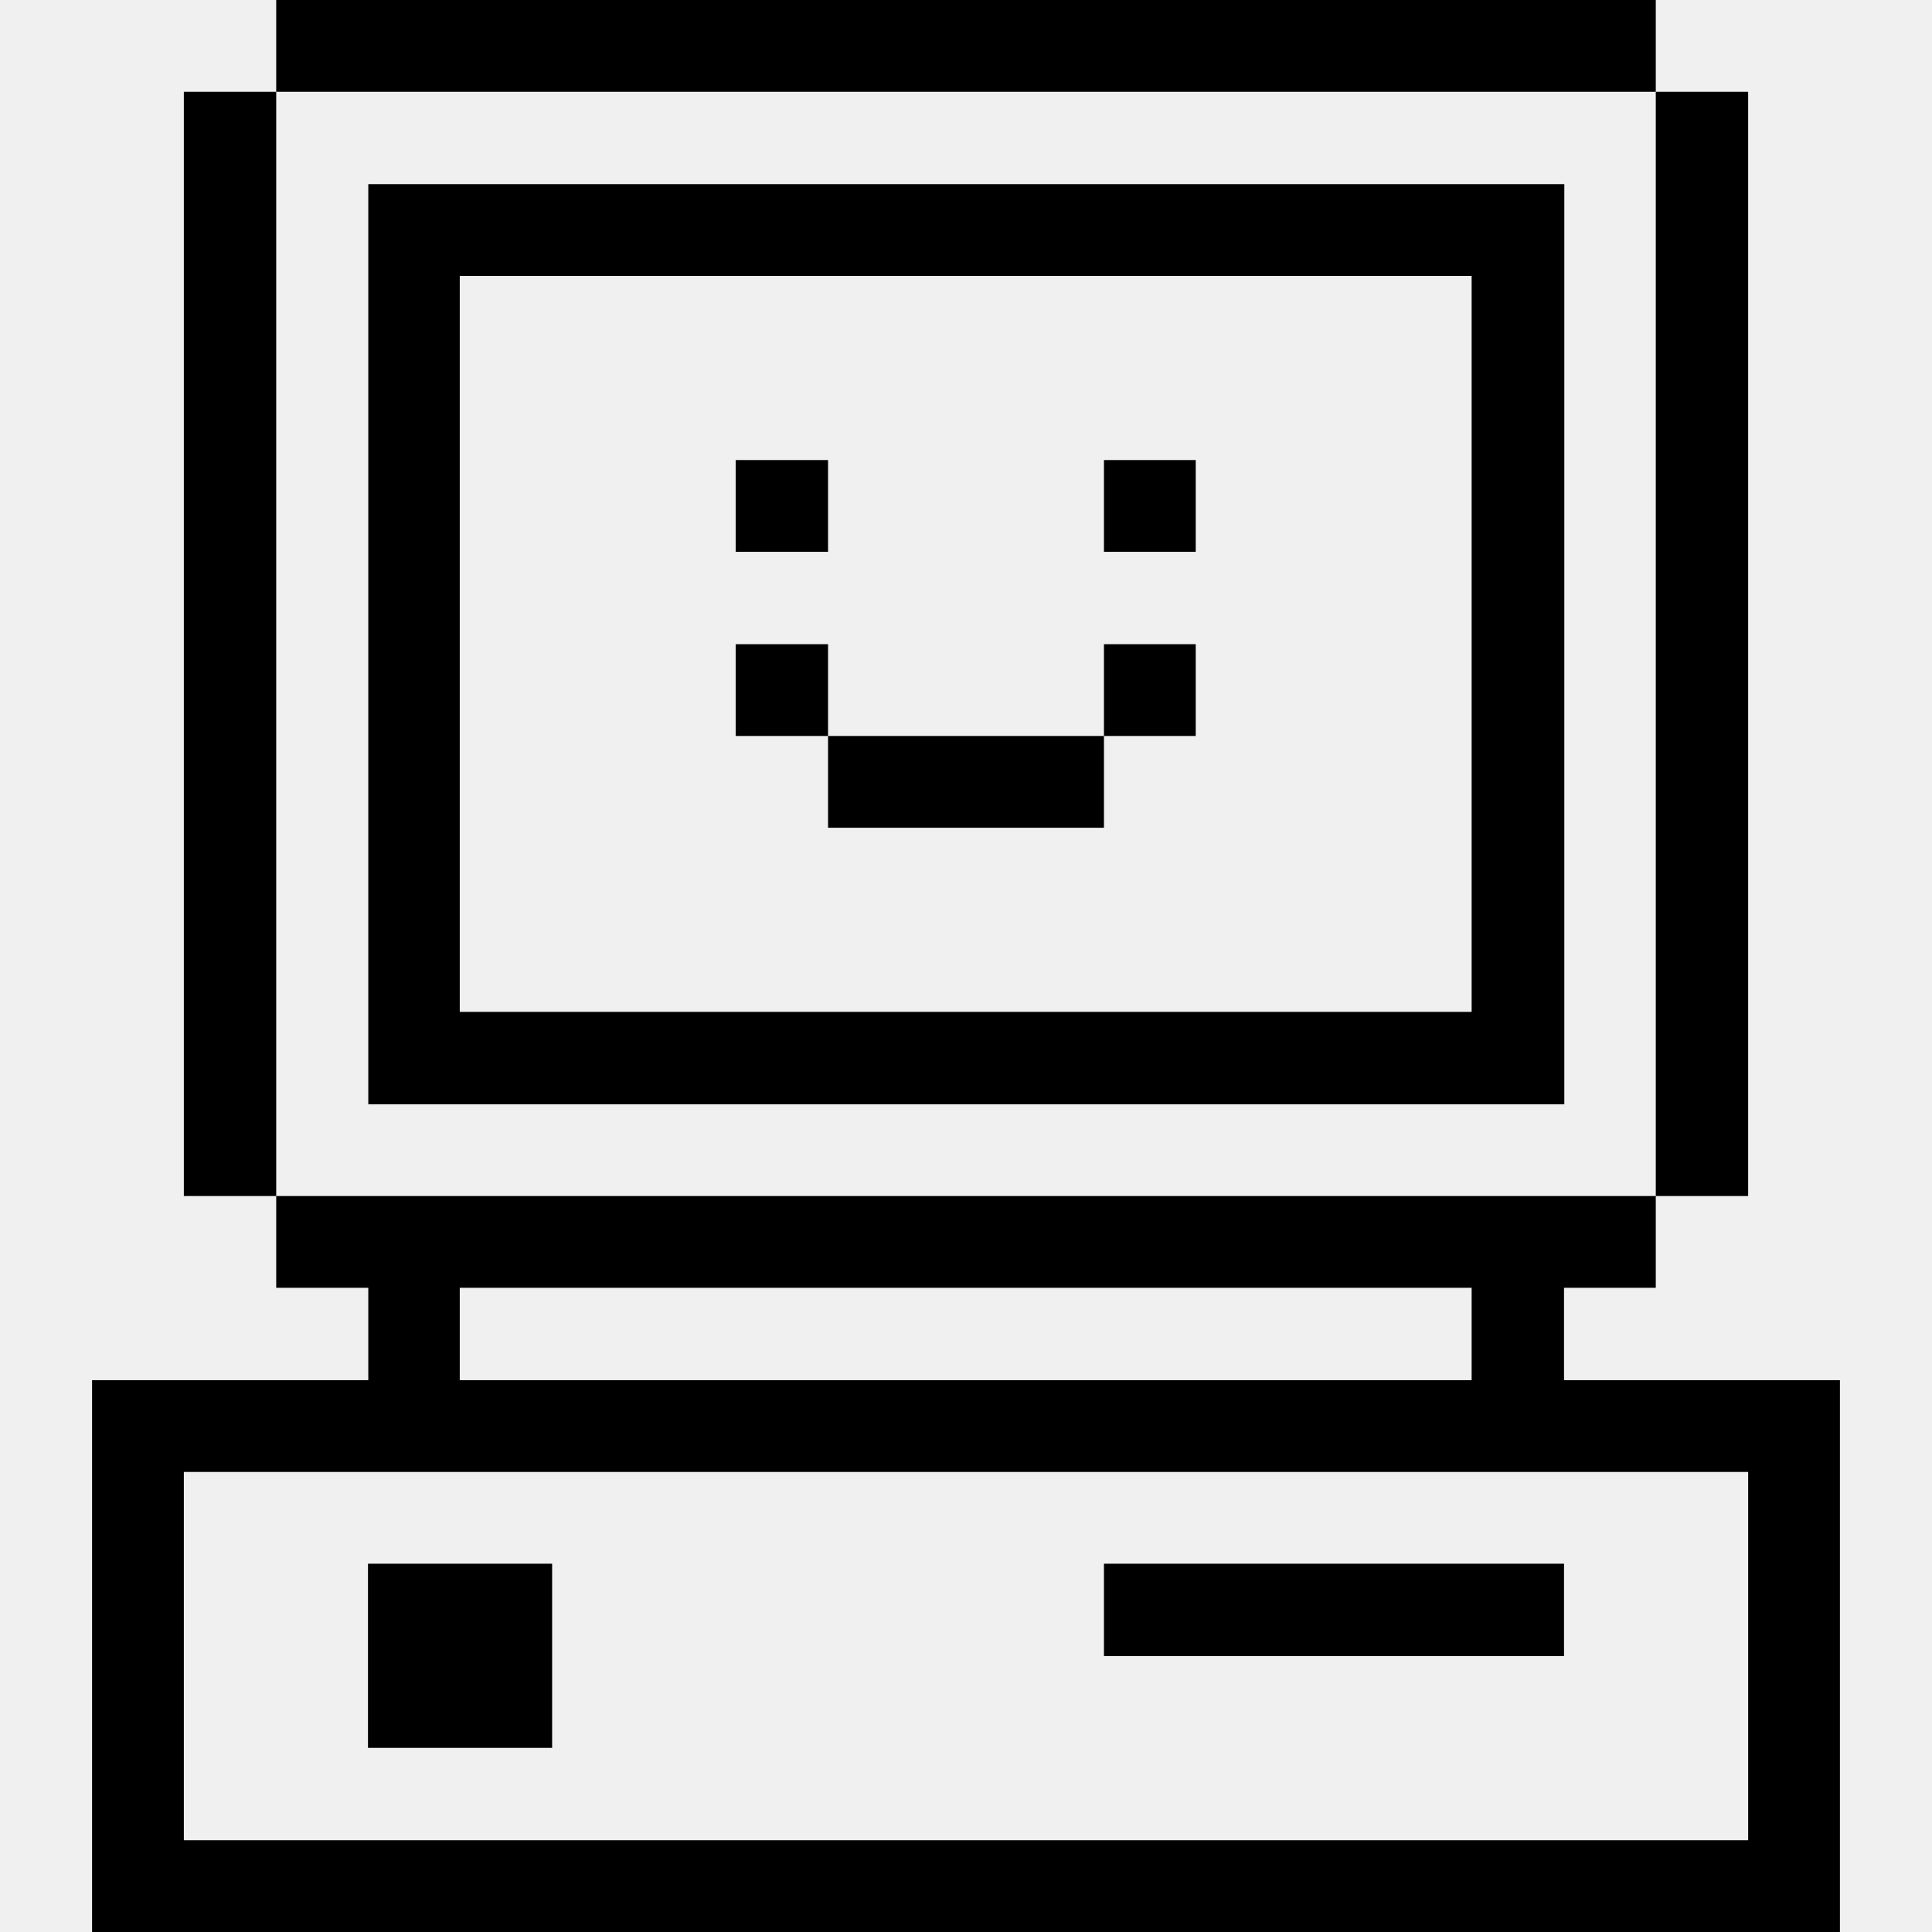
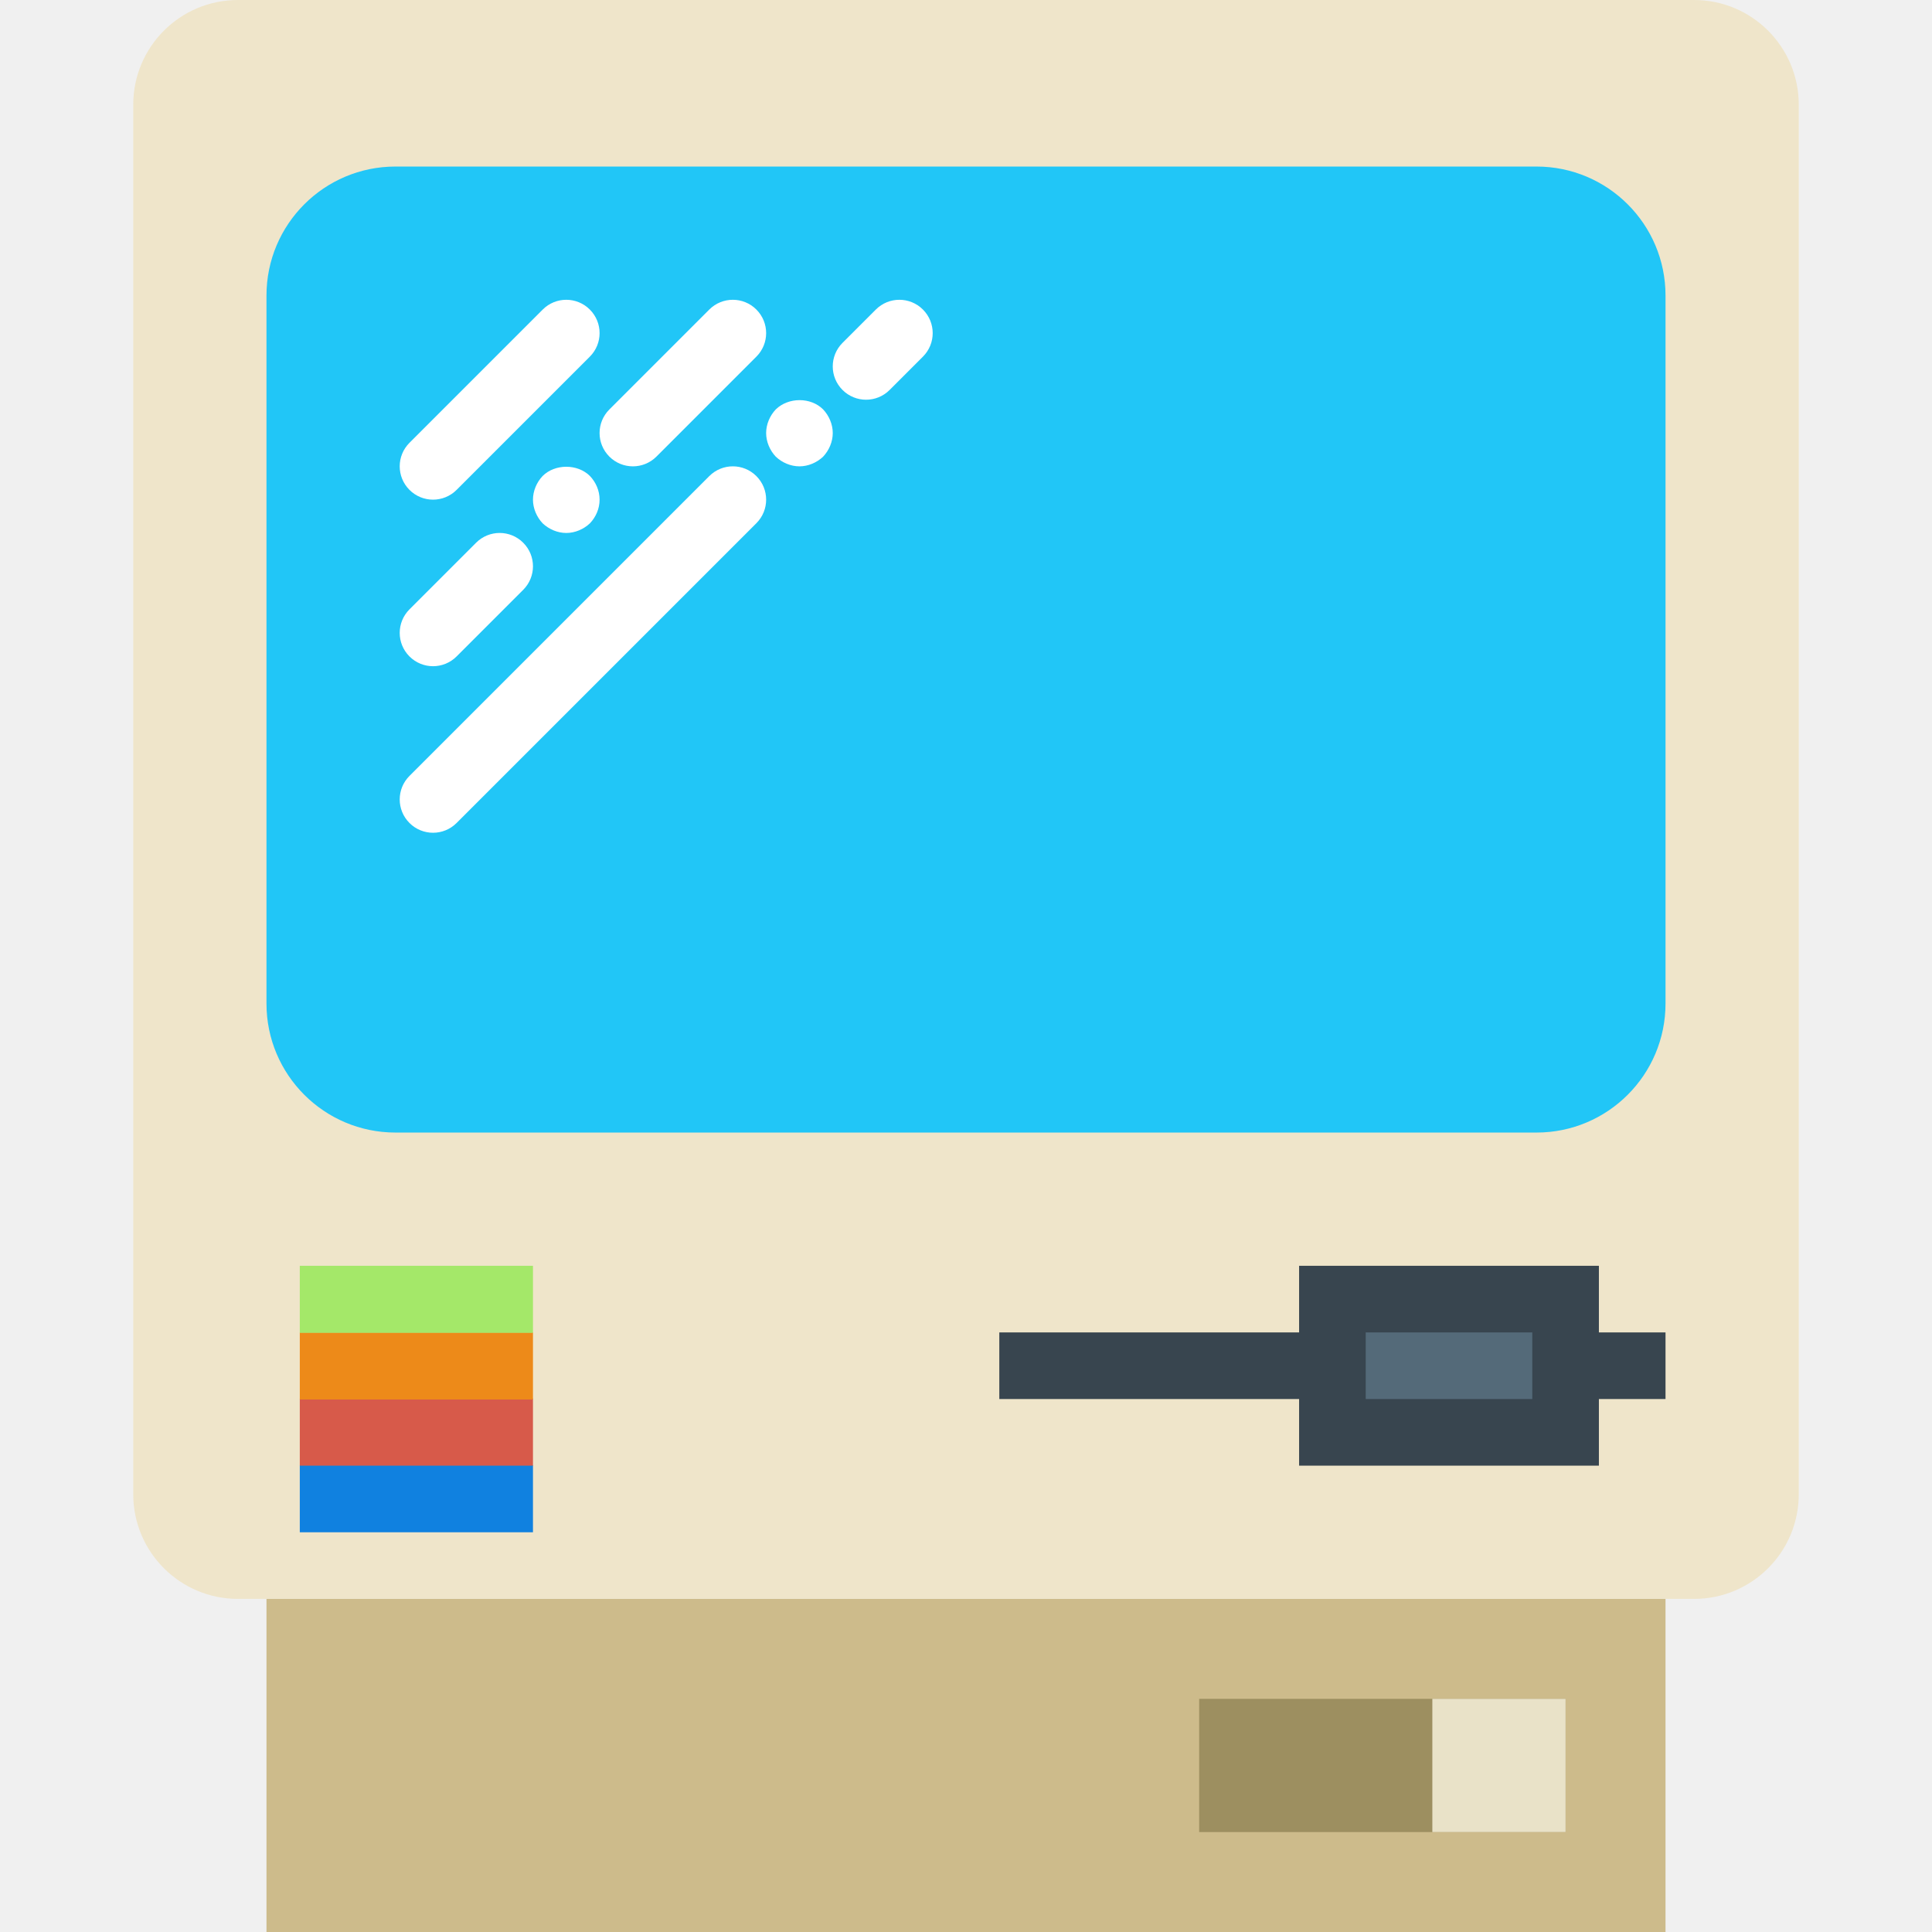
- <svg xmlns="http://www.w3.org/2000/svg" width="32" height="32" viewBox="0 0 32 32" fill="none">
-   <path class="icon-path" d="M30.475 22.86H25.905V21.33H27.425V19.81H4.575V21.33H6.1V22.86H1.525V32H30.475V22.86ZM7.615 21.33H24.375V22.86H7.615V21.33ZM28.955 30.48H3.045V24.38H28.955V30.48Z" fill="currentColor" />
-   <path class="icon-path" d="M28.955 1.52H27.425V19.81H28.955V1.52Z" fill="currentColor" />
-   <path class="icon-path" d="M25.905 25.9H18.285V27.43H25.905V25.9Z" fill="currentColor" />
-   <path class="icon-path" d="M19.805 10.67H18.285V12.19H19.805V10.67Z" fill="currentColor" />
-   <path class="icon-path" d="M19.805 7.62H18.285V9.14H19.805V7.62Z" fill="currentColor" />
-   <path class="icon-path" d="M18.285 12.19H13.715V13.71H18.285V12.19Z" fill="currentColor" />
-   <path class="icon-path" d="M13.715 10.67H12.185V12.19H13.715V10.67Z" fill="currentColor" />
-   <path class="icon-path" d="M13.715 7.62H12.185V9.14H13.715V7.62Z" fill="currentColor" />
-   <path class="icon-path" d="M6.1 18.29H25.91V3.05H6.1V18.29ZM7.615 4.57H24.375V16.76H7.615V4.57Z" fill="currentColor" />
-   <path class="icon-path" d="M9.145 25.9H6.095V28.95H9.145V25.9Z" fill="currentColor" />
-   <path class="icon-path" d="M27.425 0H4.575V1.52H27.425V0Z" fill="currentColor" />
-   <path class="icon-path" d="M4.575 1.52H3.045V19.81H4.575V1.52Z" fill="currentColor" />
+ <svg xmlns="http://www.w3.org/2000/svg" version="1.1" id="Capa_1" viewBox="0 0 58 58" xml:space="preserve">
+   <path style="fill:#EFE5CA;" d="M50.857,48H7.143C5.407,48,4,46.593,4,44.857V3.143C4,1.407,5.407,0,7.143,0h43.715  C52.593,0,54,1.407,54,3.143v41.715C54,46.593,52.593,48,50.857,48z" />
+   <rect x="8" y="48" style="fill:#CDBB8B;" width="42" height="10" />
+   <rect x="36" y="51" style="fill:#9D8F60;" width="11" height="4" />
+   <rect x="43" y="51" style="fill:#E9E2C8;" width="4" height="4" />
+   <path style="fill:#21C6F7;" d="M46.128,34H11.872C9.734,34,8,32.266,8,30.128V8.872C8,6.734,9.734,5,11.872,5h34.255  C48.266,5,50,6.734,50,8.872v21.255C50,32.266,48.266,34,46.128,34z" />
+   <g>
+     <path style="fill:#FFFFFF;" d="M13,15c0.256,0,0.512-0.098,0.707-0.293l4-4c0.391-0.391,0.391-1.023,0-1.414s-1.023-0.391-1.414,0   l-4,4c-0.391,0.391-0.391,1.023,0,1.414C12.488,14.902,12.744,15,13,15z" />
+     <path style="fill:#FFFFFF;" d="M13,20c0.256,0,0.512-0.098,0.707-0.293l2-2c0.391-0.391,0.391-1.023,0-1.414s-1.023-0.391-1.414,0   l-2,2c-0.391,0.391-0.391,1.023,0,1.414C12.488,19.902,12.744,20,13,20z" />
+     <path style="fill:#FFFFFF;" d="M16.29,14.29C16.11,14.48,16,14.74,16,15c0,0.26,0.11,0.52,0.29,0.71C16.48,15.89,16.74,16,17,16   c0.26,0,0.52-0.11,0.71-0.29C17.89,15.52,18,15.27,18,15s-0.11-0.52-0.29-0.71C17.34,13.92,16.66,13.92,16.29,14.29z" />
+     <path style="fill:#FFFFFF;" d="M18.293,13.707C18.488,13.902,18.744,14,19,14s0.512-0.098,0.707-0.293l3-3   c0.391-0.391,0.391-1.023,0-1.414s-1.023-0.391-1.414,0l-3,3C17.902,12.684,17.902,13.316,18.293,13.707z" />
+     <path style="fill:#FFFFFF;" d="M21.293,14.293l-9,9c-0.391,0.391-0.391,1.023,0,1.414C12.488,24.902,12.744,25,13,25   s0.512-0.098,0.707-0.293l9-9c0.391-0.391,0.391-1.023,0-1.414S21.684,13.902,21.293,14.293z" />
+     <path style="fill:#FFFFFF;" d="M23.29,12.29C23.11,12.48,23,12.74,23,13c0,0.26,0.11,0.52,0.29,0.71C23.48,13.89,23.74,14,24,14   c0.26,0,0.52-0.11,0.71-0.29C24.89,13.52,25,13.26,25,13c0-0.26-0.11-0.52-0.29-0.71C24.34,11.92,23.67,11.92,23.29,12.29z" />
+     <path style="fill:#FFFFFF;" d="M27.707,9.293c-0.391-0.391-1.023-0.391-1.414,0l-1,1c-0.391,0.391-0.391,1.023,0,1.414   C25.488,11.902,25.744,12,26,12s0.512-0.098,0.707-0.293l1-1C28.098,10.316,28.098,9.684,27.707,9.293z" />
+   </g>
+   <line style="fill:none;stroke:#38454F;stroke-width:2;stroke-miterlimit:10;" x1="30" y1="41" x2="41" y2="41" />
+   <line style="fill:none;stroke:#38454F;stroke-width:2;stroke-miterlimit:10;" x1="47" y1="41" x2="50" y2="41" />
+   <rect x="40" y="39" style="fill:#546A79;stroke:#38454F;stroke-width:2;stroke-miterlimit:10;" width="7" height="4" />
+   <rect x="9" y="43.987" style="fill:#1081E0;" width="7" height="2.013" />
+   <rect x="9" y="41.987" style="fill:#D75A4A;" width="7" height="2.013" />
+   <rect x="9" y="40" style="fill:#ED8A19;" width="7" height="2.013" />
+   <rect x="9" y="38" style="fill:#A4E869;" width="7" height="2.013" />
</svg>
